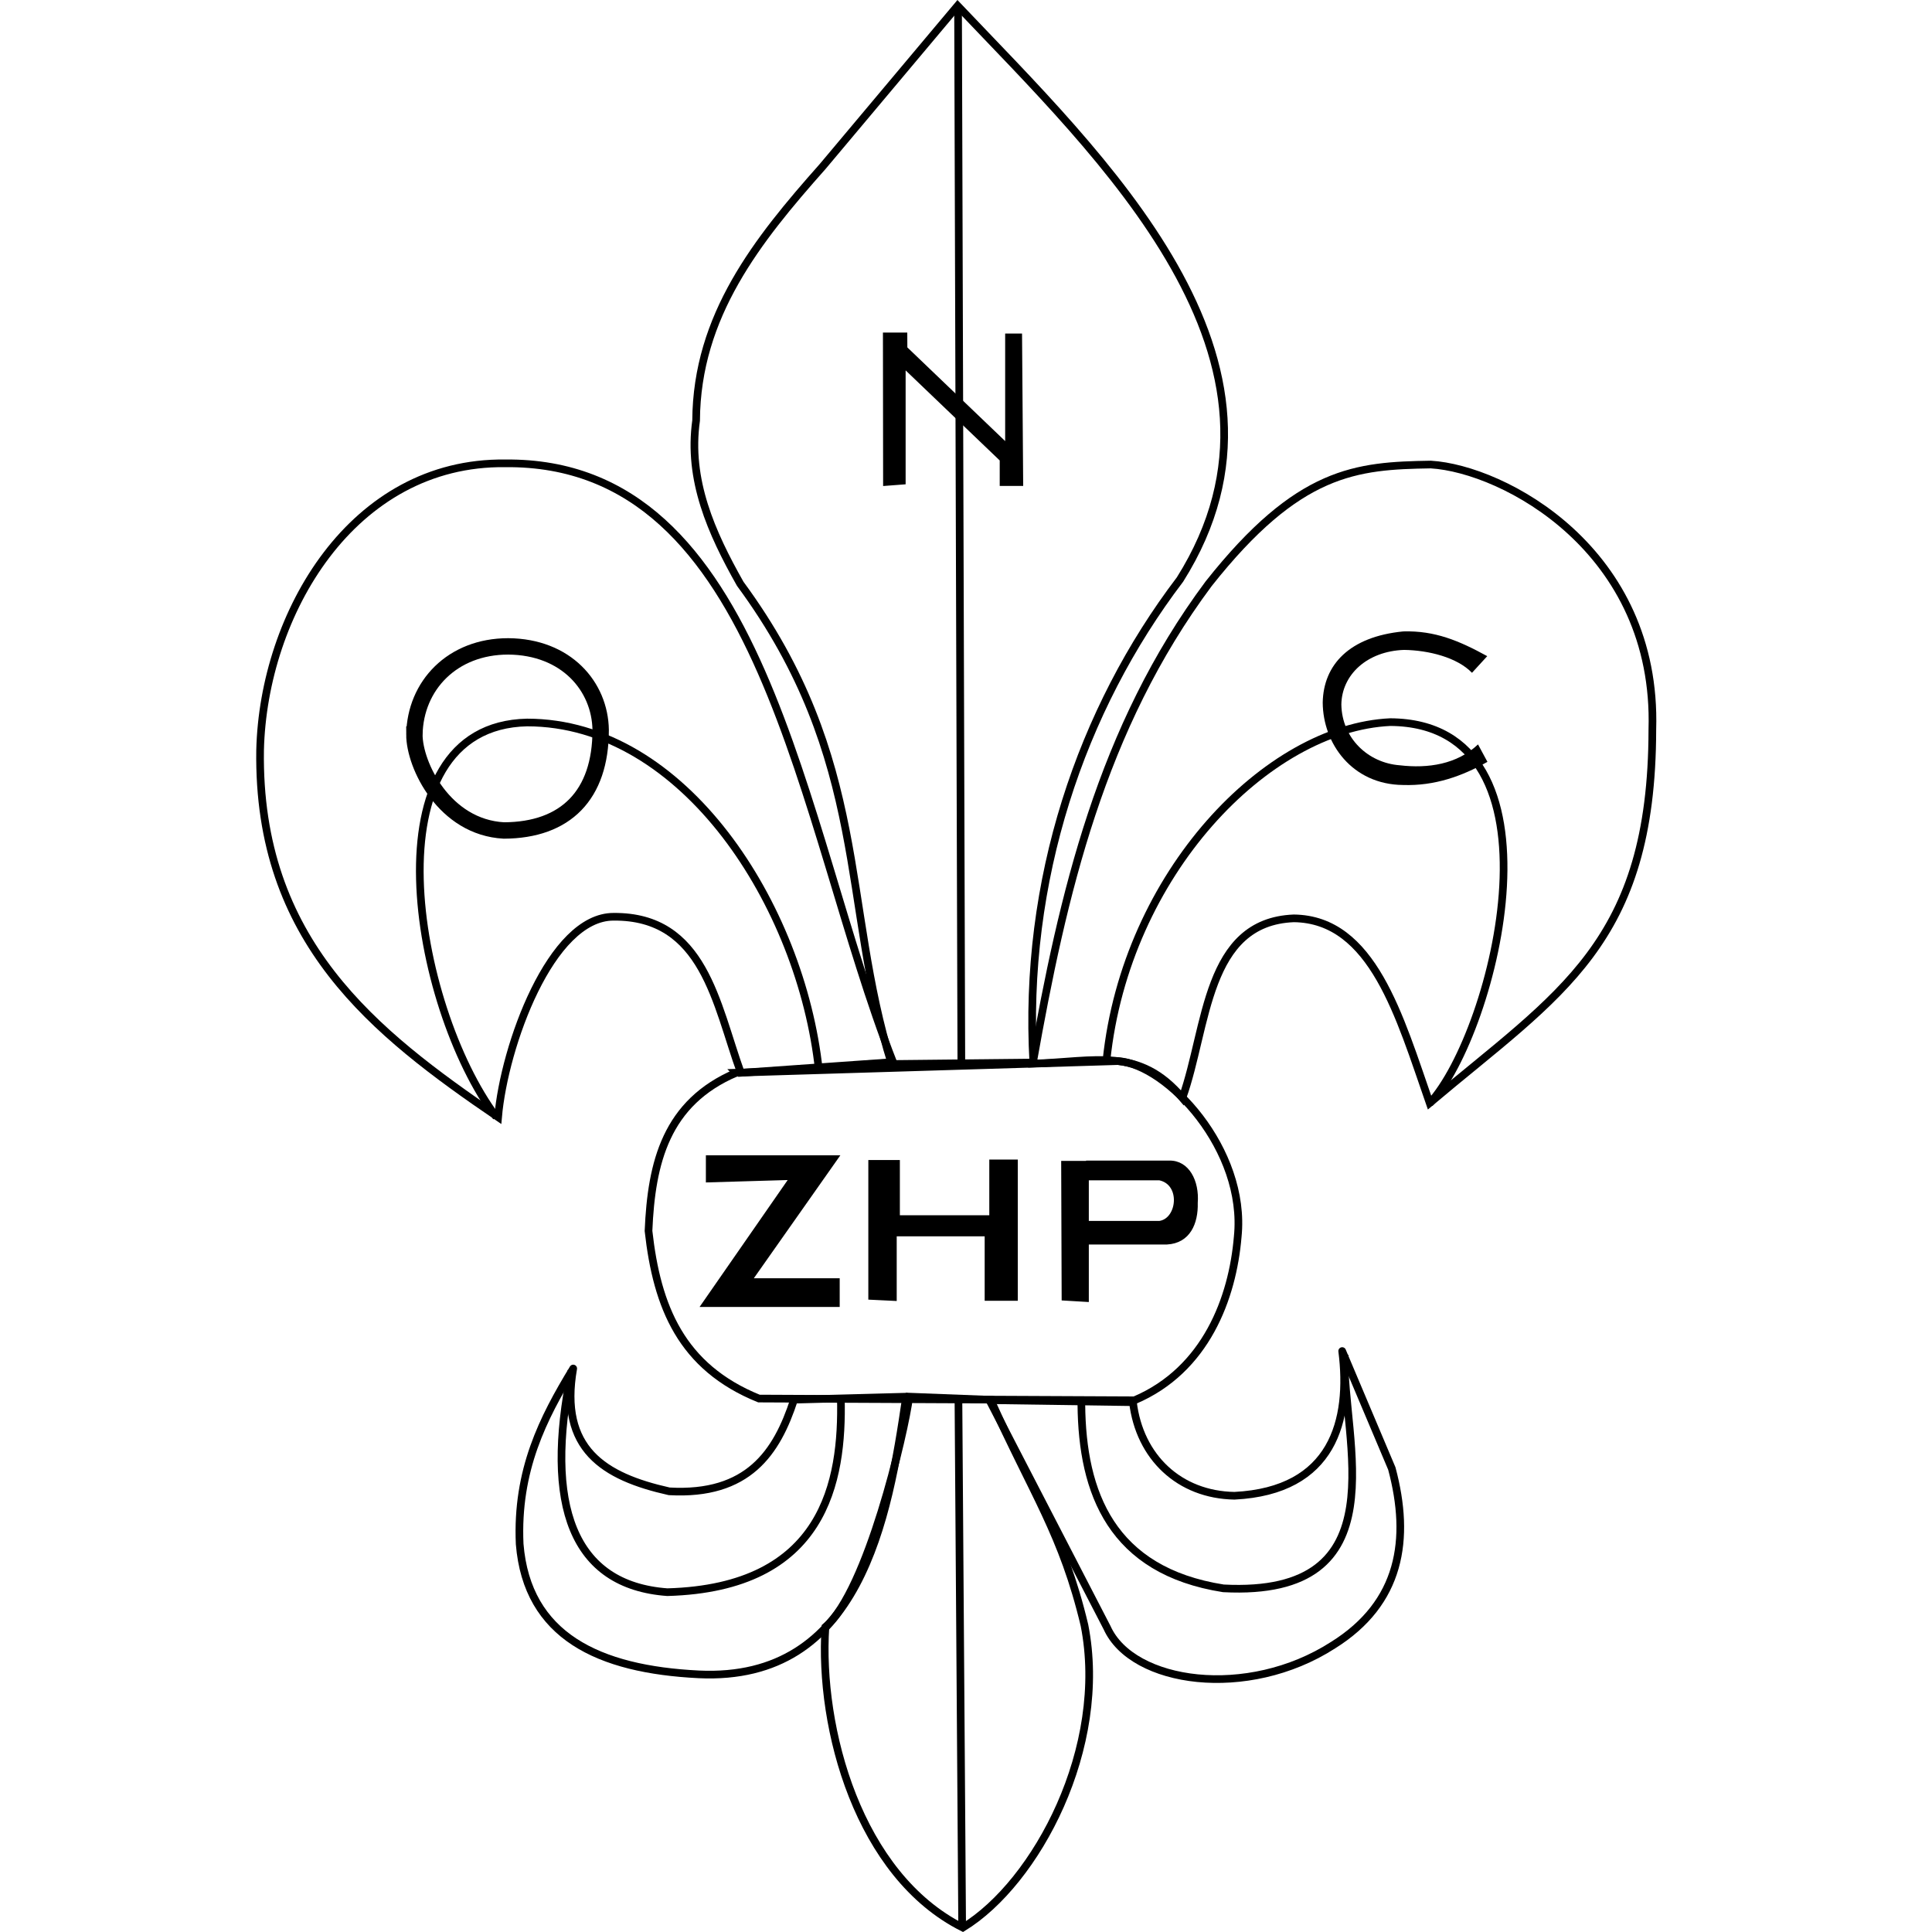
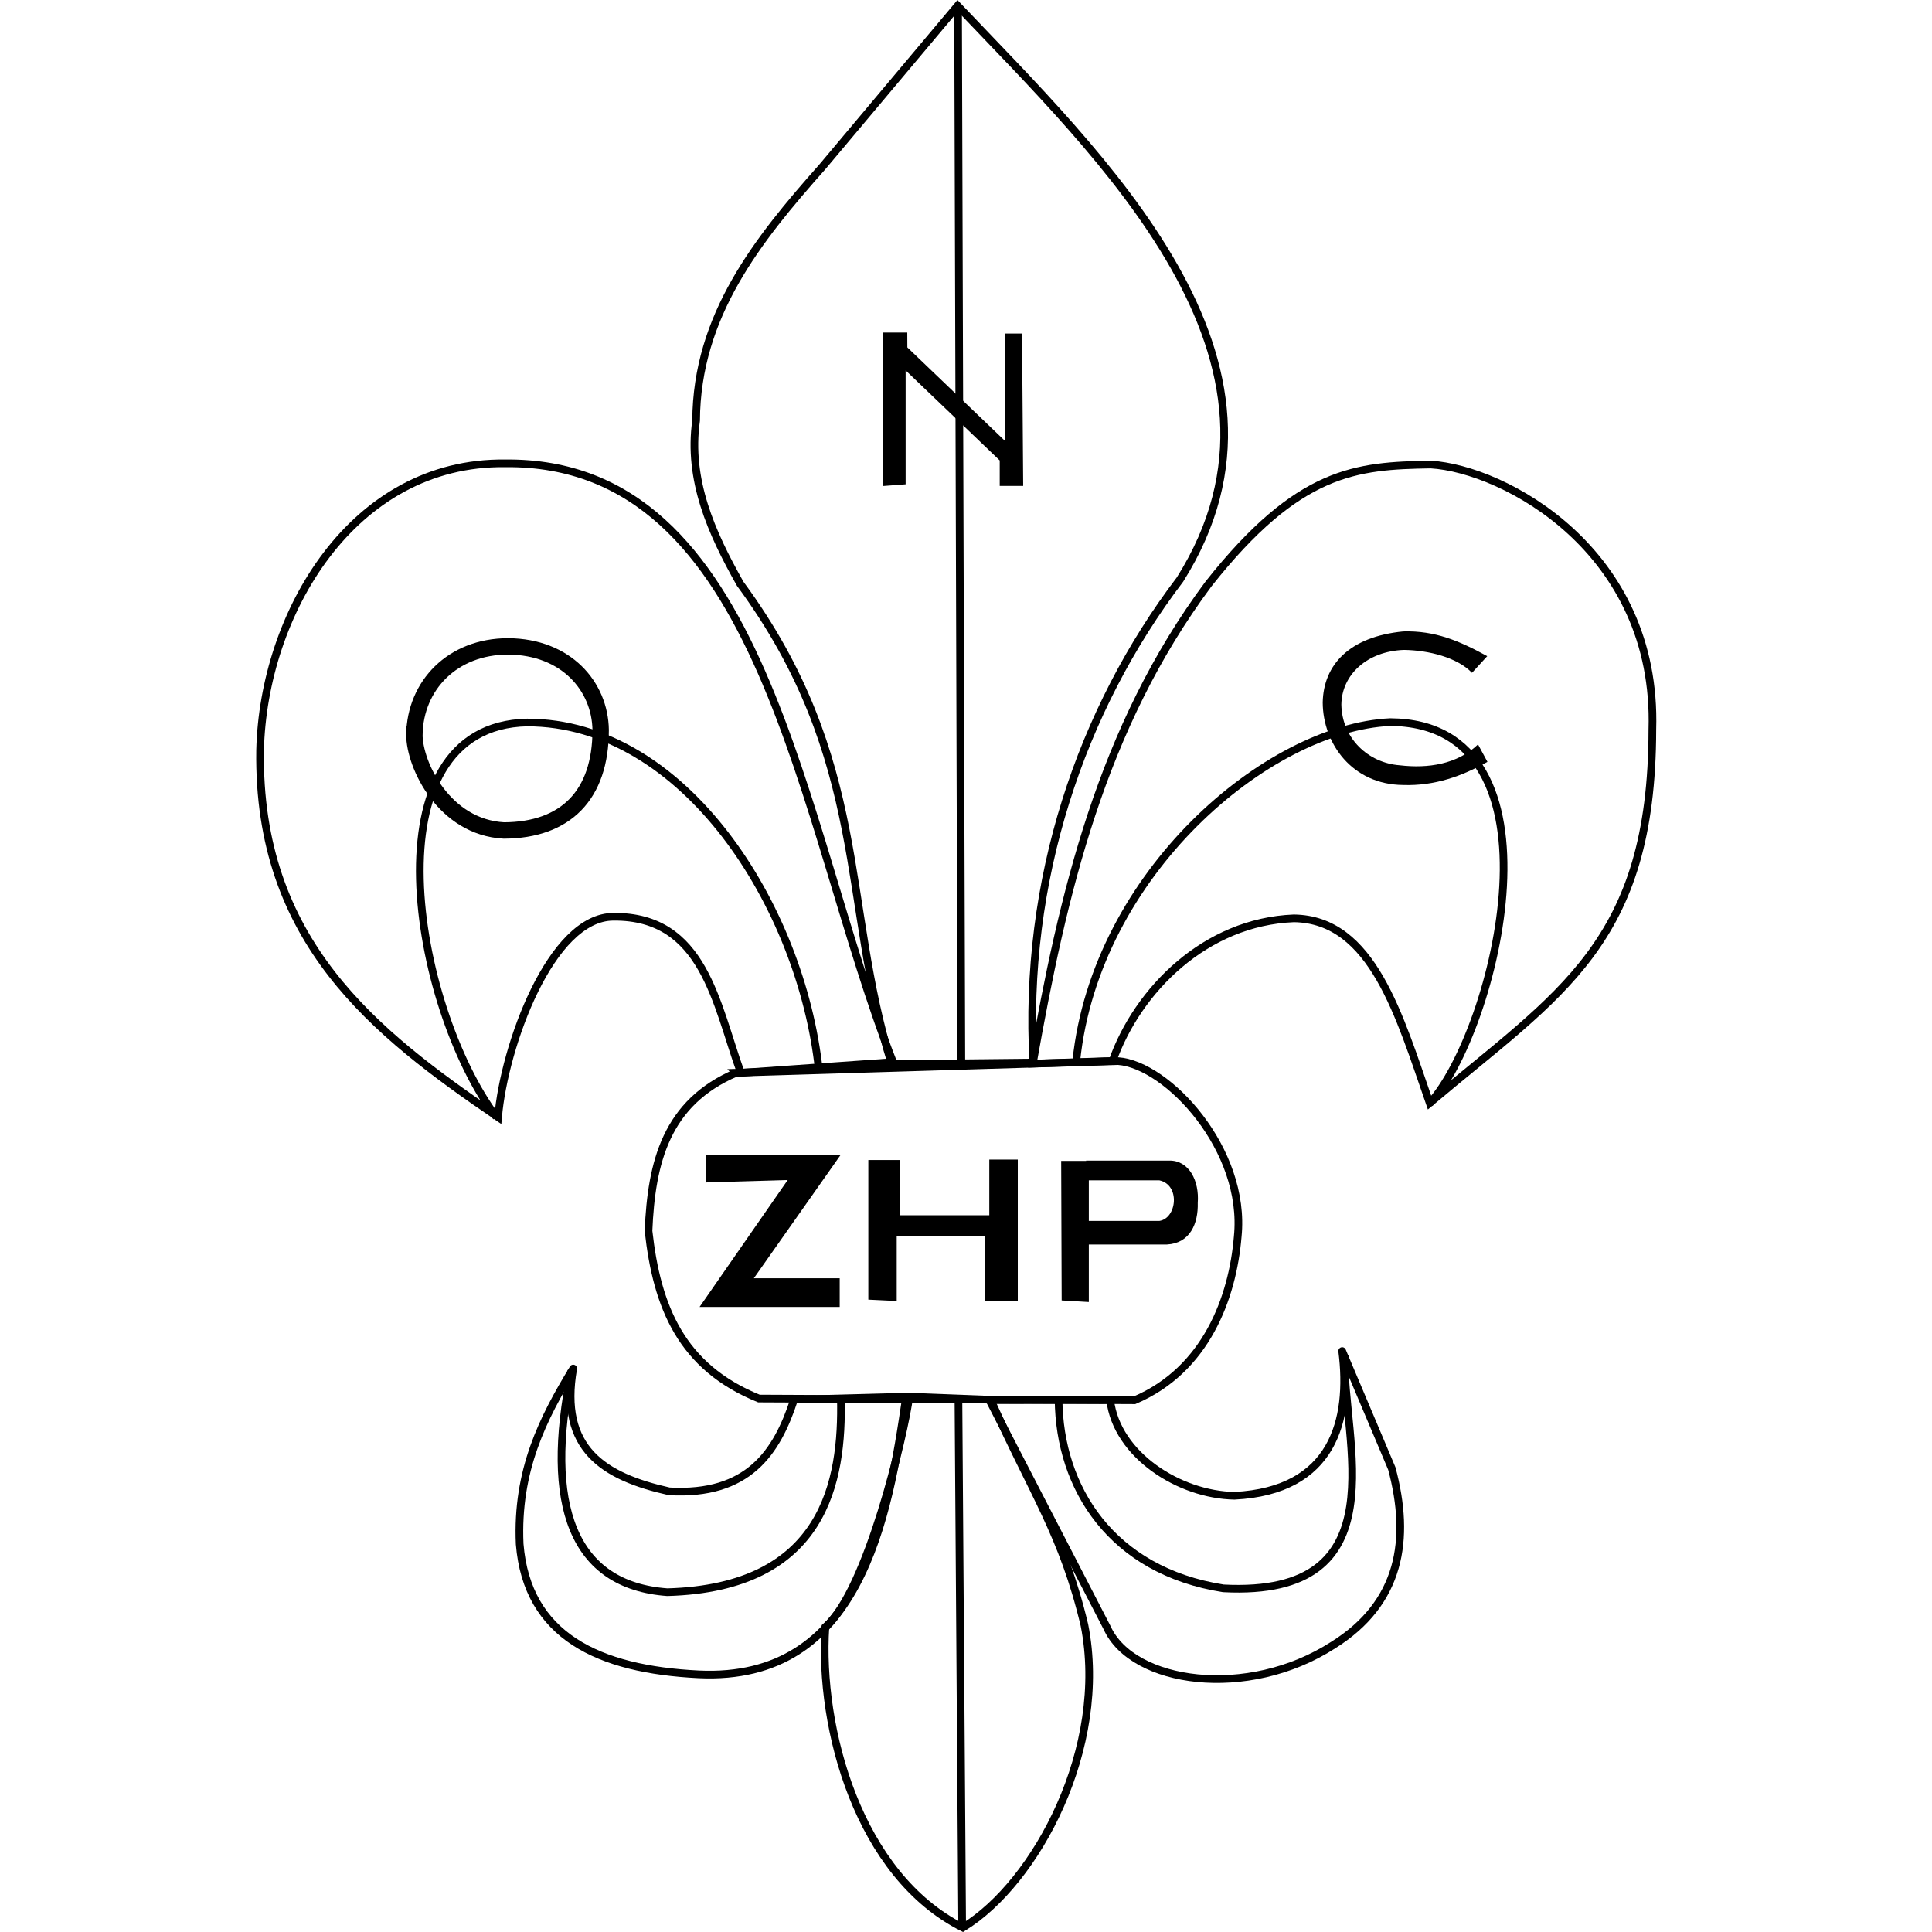
<svg xmlns="http://www.w3.org/2000/svg" width="243.398mm" height="243.398mm" viewBox="0 0 243.398 243.398" version="1.1" id="svg1246" xml:space="preserve">
  <defs id="defs1243">
    <filter id="mask-powermask-path-effect1935_inverse" style="color-interpolation-filters:sRGB" height="100" width="100" x="-50" y="-50">
      <feColorMatrix id="mask-powermask-path-effect1935_primitive1" values="1" type="saturate" result="fbSourceGraphic" />
      <feColorMatrix id="mask-powermask-path-effect1935_primitive2" values="-1 0 0 0 1 0 -1 0 0 1 0 0 -1 0 1 0 0 0 1 0 " in="fbSourceGraphic" />
    </filter>
    <clipPath clipPathUnits="userSpaceOnUse" id="clipPath1950">
      <path id="lpe_path-effect1954" style="display:inline;fill:#000000;fill-opacity:1;stroke:#000000;stroke-width:0.265px;stroke-linecap:butt;stroke-linejoin:miter;stroke-opacity:1" class="powerclip" d="m 20.434,128.534 h 33.732 v 33.459 h -33.732 z m 8.187,16.448 c 0.019,4.688 1.914,8.354 8.221,9.497 3.933,0.238 9.609,-2.507 9.309,-9.706 0.352,-5.182 -3.146,-8.232 -8.907,-8.668 -7.587,0.996 -8.549,4.751 -8.623,8.876 z" />
    </clipPath>
  </defs>
  <g id="layer3" style="display:inline" transform="translate(-17.28006,-4.609368)">
    <path style="fill:none;stroke:#000000;stroke-width:0.965;stroke-linecap:butt;stroke-linejoin:miter;stroke-dasharray:none;stroke-opacity:1" d="M 80.029,145.355 C 64.433,134.714 49.691,123.211 50.048,99.12 50.461,81.927 61.676,62.747 80.931,62.981 113.675,62.659 117.97,108.245 129.788,138.414 l -19.173,1.351 c -3.144,-8.71 -4.646,-19.759 -16.035,-19.659 -7.906,-0.014 -13.771,16.276 -14.551,25.249 z" id="path1743" />
    <path style="fill:none;stroke:#000000;stroke-width:0.965;stroke-linecap:butt;stroke-linejoin:miter;stroke-dasharray:none;stroke-opacity:1" d="M 120.443,139.415 C 118.202,118.658 103.446,95.634 83.688,95.631 63.325,96.056 69.325,131.334 79.811,145.34" id="path1765" />
-     <path style="fill:none;stroke:#000000;stroke-width:0.965;stroke-linecap:butt;stroke-linejoin:miter;stroke-dasharray:none;stroke-opacity:1" d="m 156.677,138.196 c 2.46,-23.556 20.227,-41.883 35.752,-42.613 22.977,0.146 13.274,38.978 4.96,48.04" id="path1763" />
+     <path style="fill:none;stroke:#000000;stroke-width:0.965;stroke-linecap:butt;stroke-linejoin:miter;stroke-dasharray:none;stroke-opacity:1" d="m 152.875,138.246 c 2.46,-23.556 24.029,-41.933 39.554,-42.664 22.977,0.146 13.274,38.978 4.96,48.04" id="path1763" />
    <path style="fill:none;stroke:#000000;stroke-width:0.965;stroke-linecap:butt;stroke-linejoin:miter;stroke-dasharray:none;stroke-opacity:1" d="m 129.606,138.655 c -6.315,-20.158 -2.749,-38.336 -19.071,-60.499 -3.655,-6.474 -6.61,-13.095 -5.558,-20.56 0.079,-13.205 7.716,-22.739 15.928,-31.994 L 137.922,5.334 C 155.881,24.26 183.377,49.913 165.941,77.616 153.479,93.988 146.161,115.532 147.461,138.467 Z" id="path1745" />
-     <path style="fill:none;stroke:#000000;stroke-width:0.965;stroke-linecap:butt;stroke-linejoin:miter;stroke-dasharray:none;stroke-opacity:1" d="m 147.39,138.606 c 3.789,-21.361 8.609,-42.262 22.153,-60.448 11.346,-14.347 18.612,-14.874 27.997,-15.025 9.133,0.552 28.593,10.754 27.907,33.389 -0.034,26.954 -11.632,33.196 -28.054,47.045 -3.796,-10.888 -7.172,-23.143 -17.113,-23.262 -11.129,0.439 -10.852,13.651 -14.035,22.62 -5.457,-6.478 -10.963,-4.567 -18.855,-4.319 z" id="path1747" />
+     <path style="fill:none;stroke:#000000;stroke-width:0.965;stroke-linecap:butt;stroke-linejoin:miter;stroke-dasharray:none;stroke-opacity:1" d="m 147.39,138.606 c 3.789,-21.361 8.609,-42.262 22.153,-60.448 11.346,-14.347 18.612,-14.874 27.997,-15.025 9.133,0.552 28.593,10.754 27.907,33.389 -0.034,26.954 -11.632,33.196 -28.054,47.045 -3.796,-10.888 -7.172,-23.143 -17.113,-23.262 -11.129,0.439 -19.657,9.003 -22.84,17.972 -1.522,0.025 -2.158,0.081 -10.05,0.329 z" id="path1747" />
    <path style="fill:none;stroke:#000000;stroke-width:0.965;stroke-linecap:round;stroke-linejoin:round;stroke-dasharray:none;stroke-opacity:1" d="m 117.317,180.943 c -2.177,6.68 -5.793,12.107 -15.731,11.547 -8.277,-1.853 -13.859,-5.354 -12.091,-15.473 -3.799,6.255 -7.165,12.822 -6.746,22.117 0.946,11.597 9.946,15.799 22.575,16.416 20.256,0.953 23.836,-19.424 26.112,-34.984 z" id="path1749" />
    <path style="fill:none;stroke:#000000;stroke-width:0.965;stroke-linecap:butt;stroke-linejoin:miter;stroke-dasharray:none;stroke-opacity:1" d="m 131.828,180.563 c -0.566,4.57 -5.265,24.455 -10.561,29.014 -0.84,12.801 4.176,31.291 17.315,37.879 9.287,-5.668 18.353,-22.714 15.321,-38.092 -2.738,-11.484 -6.444,-16.433 -11.819,-28.407 z" id="path1751" />
-     <path style="fill:none;stroke:#000000;stroke-width:0.965;stroke-linecap:butt;stroke-linejoin:round;stroke-dasharray:none;stroke-opacity:1" d="m 141.931,181.005 14.825,28.671 c 3.191,7.073 17.681,9.137 28.471,2.192 8.517,-5.321 9.782,-13.338 7.399,-22.25 l -6.254,-14.801 c 1.108,8.728 -1.125,17.609 -13.573,18.232 -6.939,-0.118 -11.953,-4.857 -12.788,-11.788 z" id="path1753" />
+     <path style="fill:none;stroke:#000000;stroke-width:0.965;stroke-linecap:butt;stroke-linejoin:round;stroke-dasharray:none;stroke-opacity:1" d="m 141.931,181.005 14.825,28.671 c 3.191,7.073 17.681,9.137 28.471,2.192 8.517,-5.321 9.782,-13.338 7.399,-22.25 l -6.254,-14.801 c 1.108,8.728 -1.125,17.609 -13.573,18.232 -6.939,-0.118 -14.827,-5.133 -15.662,-12.064 z" id="path1753" />
    <path style="fill:none;stroke:#000000;stroke-width:0.965;stroke-linecap:butt;stroke-linejoin:miter;stroke-dasharray:none;stroke-opacity:1" d="m 110.039,139.752 48.102,-1.465 c 6.233,0.453 16.19,11.144 15.069,22.13 -0.644,7.697 -4.003,16.784 -13.003,20.603 l -47.314,-0.218 c -9.779,-3.96 -12.846,-11.541 -13.912,-21.118 0.361,-8.641 2.22,-16.179 11.059,-19.931 z" id="path1755" />
    <path style="fill:none;stroke:#000000;stroke-width:0.965;stroke-linecap:butt;stroke-linejoin:miter;stroke-dasharray:none;stroke-opacity:1" d="M 138.393,138.8 137.978,5.417" id="path1757" />
    <path style="fill:none;stroke:#000000;stroke-width:0.965;stroke-linecap:butt;stroke-linejoin:miter;stroke-dasharray:none;stroke-opacity:1" d="m 138.026,180.852 0.471,66.619" id="path1759" />
    <path style="fill:none;stroke:#000000;stroke-width:0.965;stroke-linecap:butt;stroke-linejoin:miter;stroke-dasharray:none;stroke-opacity:1" d="m 89.27,177.29 c -3.465,16.956 0.149,27.036 12.086,27.906 19.831,-0.553 22.1,-13.974 21.858,-24.432" id="path1761" />
-     <path style="fill:none;stroke:#000000;stroke-width:0.965;stroke-linecap:butt;stroke-linejoin:miter;stroke-dasharray:none;stroke-opacity:1" d="m 153.513,181.547 c 0.096,11.158 3.805,20.952 17.889,23.166 22.477,1.181 14.959,-18.714 15.277,-29.43" id="path1801" />
+     <path style="fill:none;stroke:#000000;stroke-width:0.965;stroke-linecap:butt;stroke-linejoin:miter;stroke-dasharray:none;stroke-opacity:1" d="m 150.641,180.92 c 0.096,11.158 6.676,21.578 20.76,23.793 22.477,1.181 14.959,-18.714 15.277,-29.43" id="path1801" />
    <path style="fill:#000000;fill-opacity:1;stroke:#000000;stroke-width:0.265px;stroke-linecap:butt;stroke-linejoin:miter;stroke-opacity:1" d="m 106.341,153.44 v -3.154 h 16.555 l -10.903,15.496 h 10.942 v 3.35 h -17.269 l 11.107,-15.999 z" id="path1803" />
    <path style="fill:#000000;fill-opacity:1;stroke:#000000;stroke-width:0.265px;stroke-linecap:butt;stroke-linejoin:miter;stroke-opacity:1" d="m 126.806,168.213 v -17.327 h 3.709 v 6.954 h 11.531 v -7.017 h 3.324 v 17.529 h -3.906 v -8.118 h -11.346 v 8.139 z" id="path1805" />
    <path style="fill:#000000;fill-opacity:1;stroke:#000000;stroke-width:0.265px;stroke-linecap:butt;stroke-linejoin:miter;stroke-opacity:1" d="m 151.163,168.315 -0.06,-17.323 h 3.217 v 17.51 z" id="path1807" />
    <path style="fill:#000000;fill-opacity:1;stroke:#000000;stroke-width:0.265px;stroke-linecap:butt;stroke-linejoin:miter;stroke-opacity:1" d="m 154.245,150.955 h 10.342 c 2.384,-0.045 3.666,2.451 3.456,5.197 0.071,2.559 -0.935,4.96 -3.753,5.11 h -10.036 v -2.704 h 9.093 c 2.364,-0.334 2.842,-4.788 0,-5.382 h -9.041 z" id="path1809" />
    <path style="fill:#000000;fill-opacity:1;stroke:#000000;stroke-width:0.265px;stroke-linecap:butt;stroke-linejoin:miter;stroke-opacity:1" d="m 128.67,65.697 -0.023,-19.057 h 2.802 l 0.009,1.793 12.587,12.057 V 46.763 h 1.863 l 0.142,18.933 h -2.691 V 62.561 L 131.241,50.962 v 14.539 z" id="path1879" />
    <path style="display:inline;color:#000000;fill:none;stroke-width:2.065;stroke:#000000;stroke-opacity:1;stroke-dasharray:none" d="m 25.566,144.772 c 0.113,-6.157 4.761,-11.105 11.817,-11.105 7.305,0.05 11.571,5.03 11.65,10.537 0,8.202 -4.411,12.625 -12.194,12.657 -7.507,-0.405 -11.274,-8.22 -11.274,-12.089 z" id="path2283" transform="translate(43.92084,-47.625)" />
    <path style="fill:#000000;fill-opacity:1;stroke:none;stroke-width:0.265px;stroke-linecap:butt;stroke-linejoin:miter;stroke-opacity:1" d="m 202.725,89.37 1.921,-2.097 c -3.571,-1.956 -6.598,-3.228 -10.572,-3.117 -6.819,0.664 -10.062,4.224 -10.154,8.952 0.023,5.2 3.736,10.338 10.111,10.396 3.994,0.138 7.461,-1.121 10.64,-2.915 l -1.187,-2.197 c -2.638,2.511 -6.302,3.048 -9.856,2.63 -3.986,-0.295 -7.288,-3.397 -7.361,-7.651 0.052,-3.746 3.226,-6.72 7.891,-6.885 3.103,0.043 6.688,0.943 8.566,2.883 z" id="path1960" />
  </g>
</svg>
